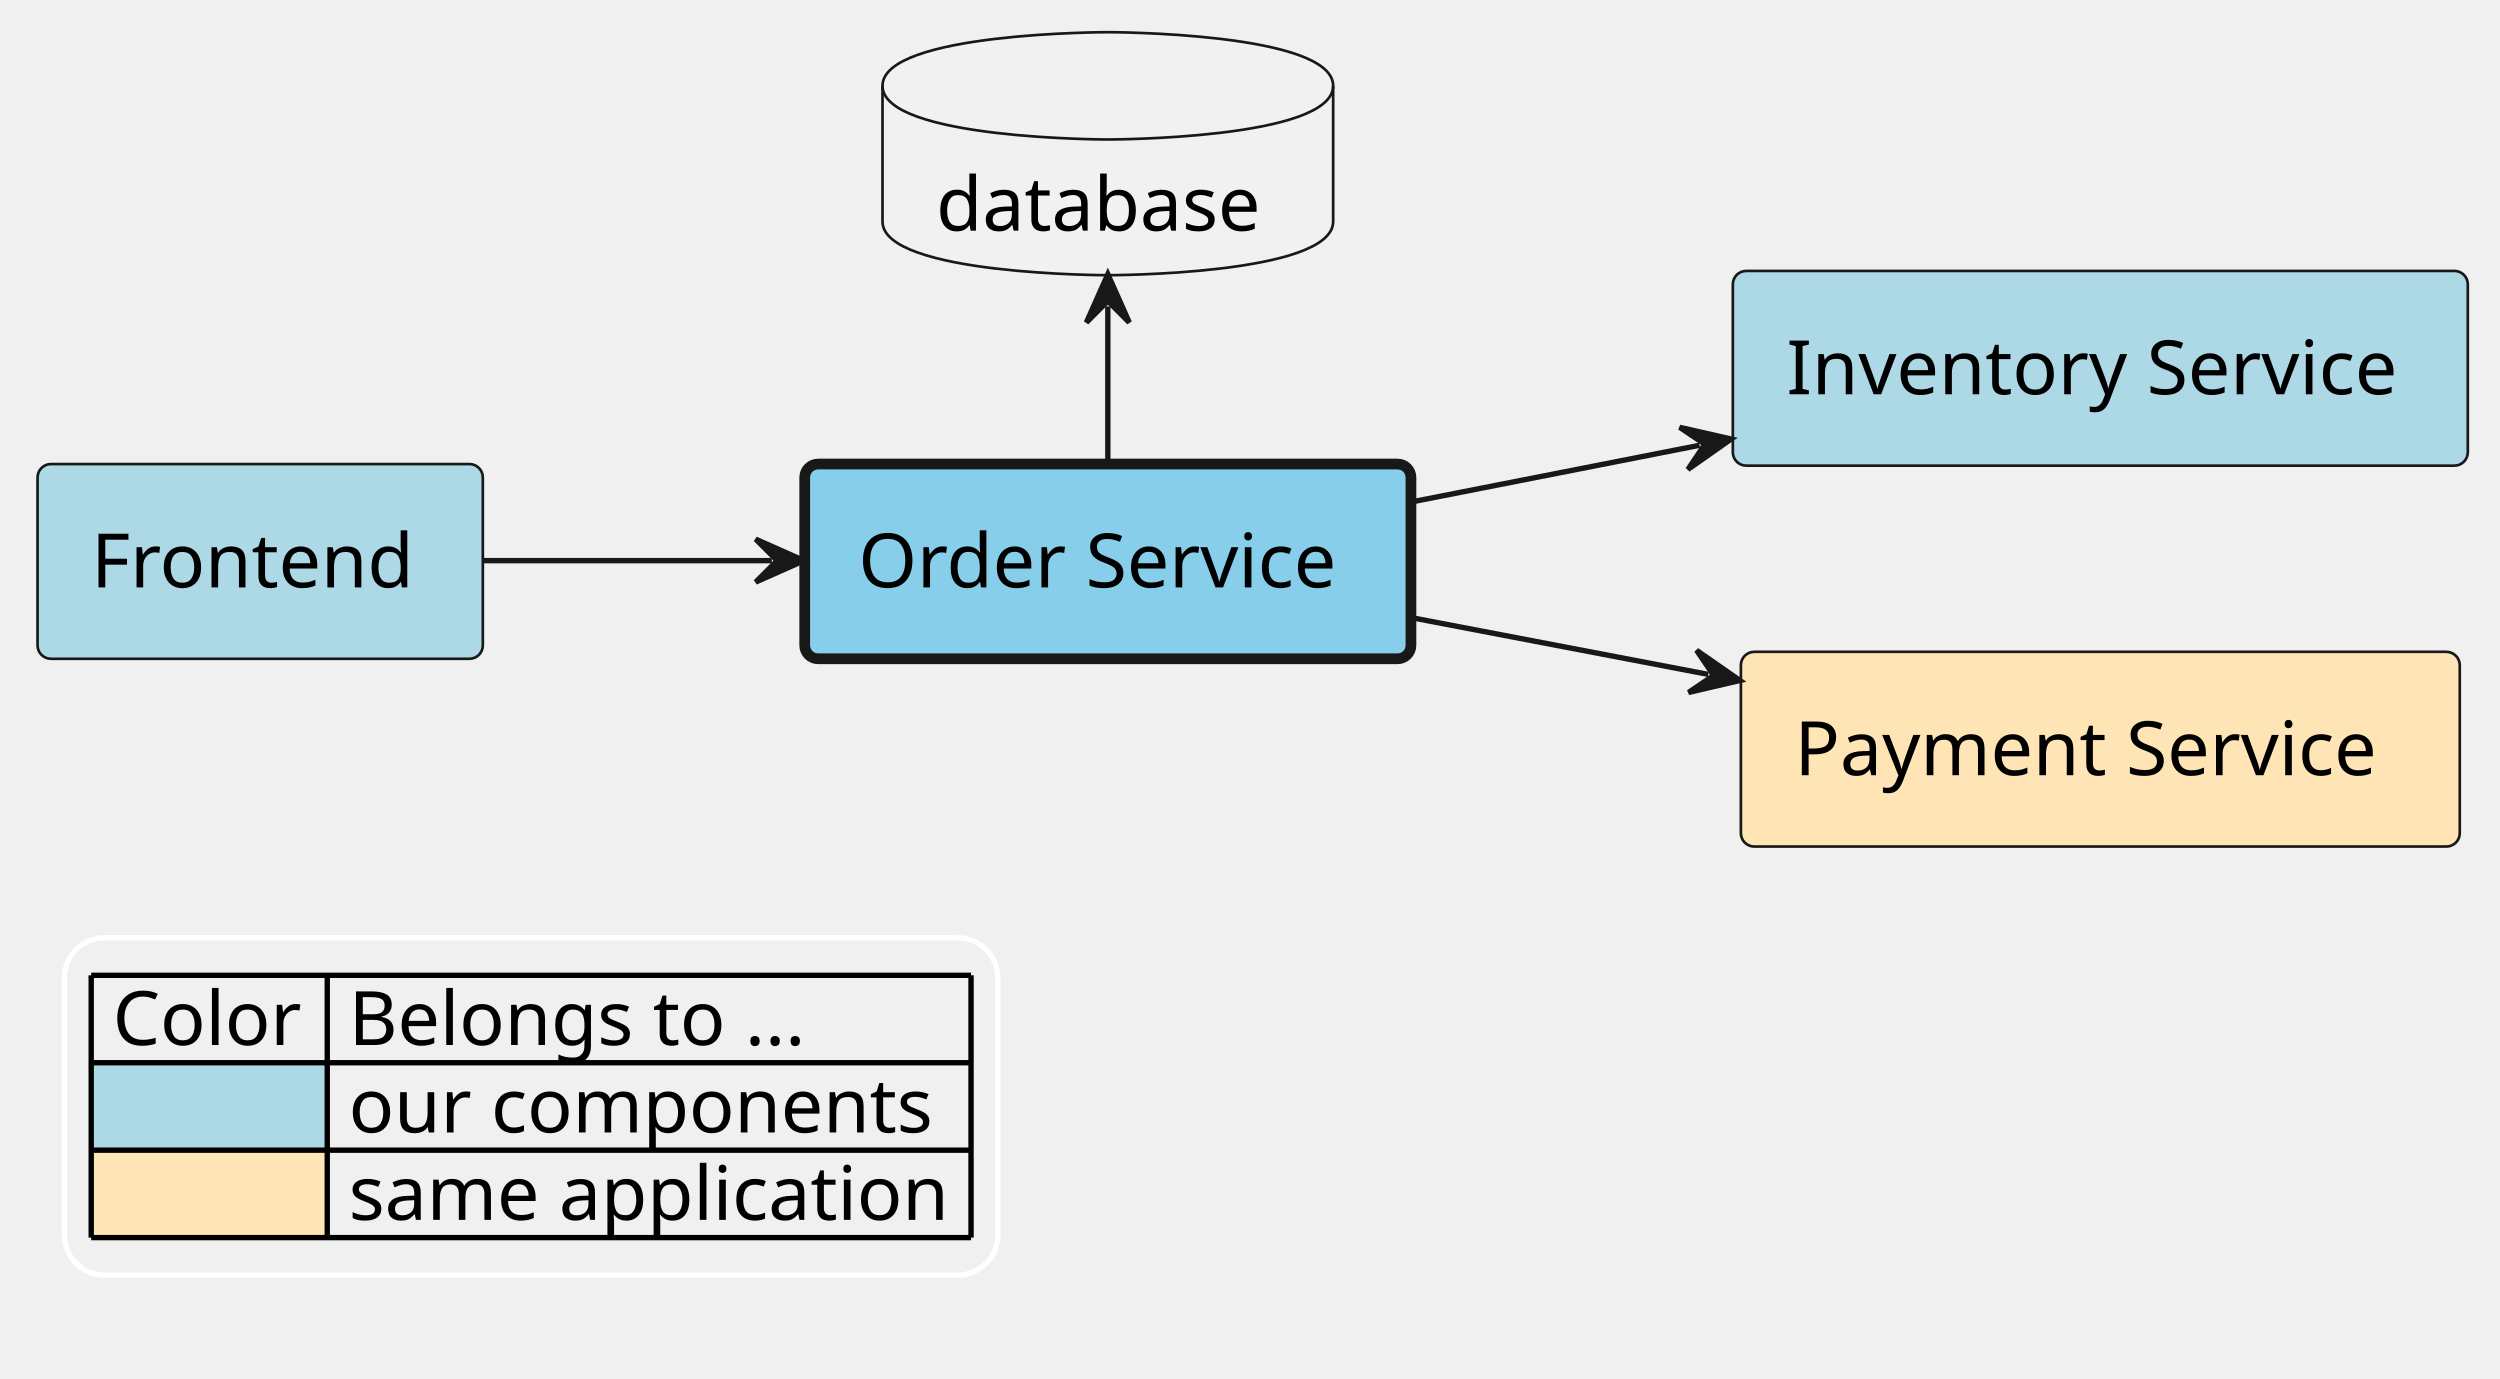
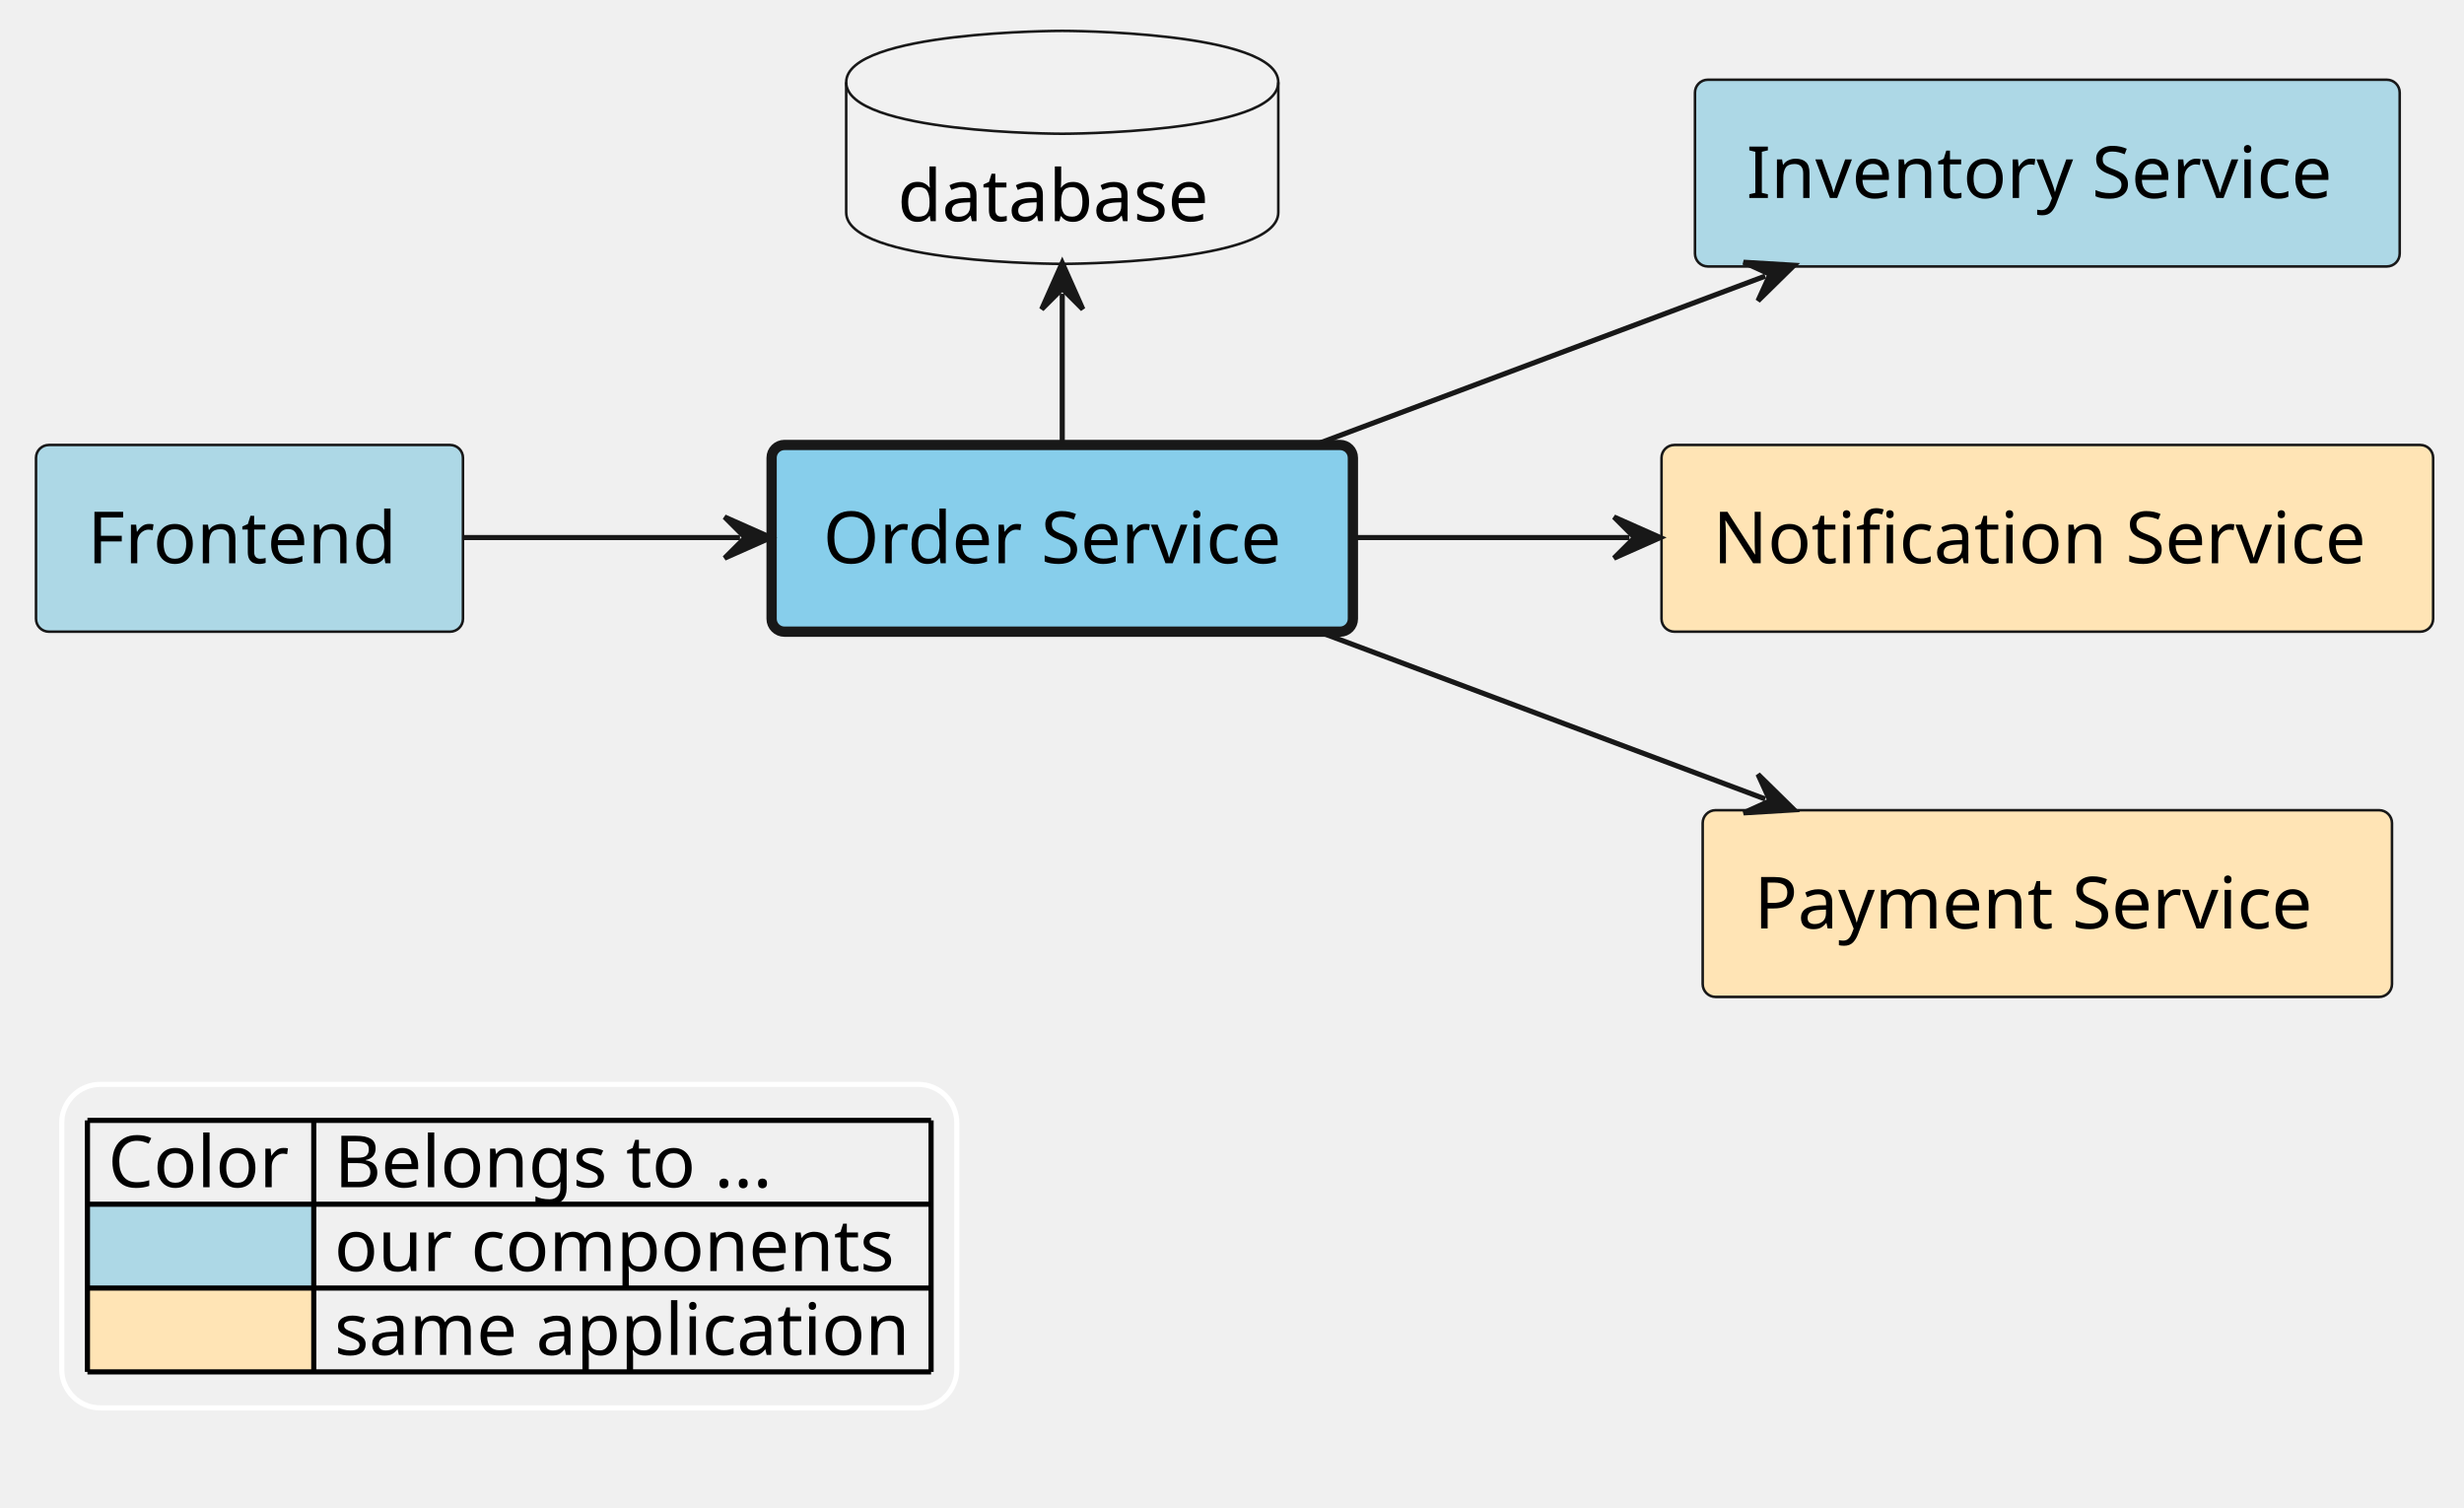
- <svg xmlns="http://www.w3.org/2000/svg" contentStyleType="text/css" height="257px" preserveAspectRatio="none" style="width:466px;height:257px;background:#FFFFFF;" version="1.1" viewBox="0 0 466 257" width="466px" zoomAndPan="magnify">
+ <svg xmlns="http://www.w3.org/2000/svg" contentStyleType="text/css" height="293px" preserveAspectRatio="none" style="width:479px;height:293px;background:#FFFFFF;" version="1.1" viewBox="0 0 479 293" width="479px" zoomAndPan="magnify">
  <defs />
  <g>
    <g id="elem_application__team__frontend">
      <rect fill="#ADD8E6" height="36.297" rx="2.5" ry="2.5" style="stroke:#181818;stroke-width:0.5;" width="83" x="7" y="86.5" />
      <text fill="#000000" font-family="sans-serif" font-size="14" lengthAdjust="spacing" textLength="63" x="17" y="109.495">Frontend</text>
    </g>
    <g id="elem_application__team__order_service">
      <rect fill="#87CEEB" height="36.297" rx="2.5" ry="2.5" style="stroke:#181818;stroke-width:2.0;" width="113" x="150" y="86.5" />
      <text fill="#000000" font-family="sans-serif" font-size="14" lengthAdjust="spacing" textLength="93" x="160" y="109.495">Order Service</text>
    </g>
    <g id="elem_application__team__order_database">
      <path d="M164.5,16 C164.5,6 206.5,6 206.5,6 C206.5,6 248.5,6 248.5,16 L248.5,41.297 C248.5,51.297 206.5,51.297 206.5,51.297 C206.5,51.297 164.5,51.297 164.5,41.297 L164.5,16 " fill="#F1F1F1" style="stroke:#181818;stroke-width:0.5;" />
      <path d="M164.5,16 C164.5,26 206.5,26 206.5,26 C206.5,26 248.5,26 248.5,16 " fill="none" style="stroke:#181818;stroke-width:0.5;" />
      <text fill="#000000" font-family="sans-serif" font-size="14" lengthAdjust="spacing" textLength="64" x="174.5" y="42.995">database</text>
    </g>
    <g id="elem_application__team__inventory_service">
-       <rect fill="#ADD8E6" height="36.297" rx="2.5" ry="2.5" style="stroke:#181818;stroke-width:0.5;" width="137" x="323" y="50.5" />
-       <text fill="#000000" font-family="sans-serif" font-size="14" lengthAdjust="spacing" textLength="117" x="333" y="73.495">Inventory Service</text>
+       <rect fill="#ADD8E6" height="36.297" rx="2.5" ry="2.5" style="stroke:#181818;stroke-width:0.5;" width="137" x="329.5" y="15.5" />
+       <text fill="#000000" font-family="sans-serif" font-size="14" lengthAdjust="spacing" textLength="117" x="339.5" y="38.495">Inventory Service</text>
+     </g>
+     <g id="elem_application__notification_service">
+       <rect fill="#FFE4B5" height="36.297" rx="2.5" ry="2.5" style="stroke:#181818;stroke-width:0.5;" width="150" x="323" y="86.5" />
+       <text fill="#000000" font-family="sans-serif" font-size="14" lengthAdjust="spacing" textLength="130" x="333" y="109.495">Notification Service</text>
    </g>
    <g id="elem_application__payment_service">
-       <rect fill="#FFE4B5" height="36.297" rx="2.5" ry="2.5" style="stroke:#181818;stroke-width:0.5;" width="134" x="324.5" y="121.5" />
-       <text fill="#000000" font-family="sans-serif" font-size="14" lengthAdjust="spacing" textLength="114" x="334.5" y="144.495">Payment Service</text>
+       <rect fill="#FFE4B5" height="36.297" rx="2.5" ry="2.5" style="stroke:#181818;stroke-width:0.5;" width="134" x="331" y="157.5" />
+       <text fill="#000000" font-family="sans-serif" font-size="14" lengthAdjust="spacing" textLength="114" x="341" y="180.495">Payment Service</text>
    </g>
    <g id="link_application__team__frontend_application__team__order_service">
      <path d="M90.08,104.5 C108.32,104.5 124.13,104.5 143.86,104.5 " fill="none" id="application__team__frontend-to-application__team__order_service" style="stroke:#181818;stroke-width:1.0;" />
      <polygon fill="#181818" points="149.86,104.5,140.86,100.5,144.86,104.5,140.86,108.5,149.86,104.5" style="stroke:#181818;stroke-width:1.0;" />
    </g>
    <g id="link_application__team__order_database_application__team__order_service">
      <path d="M206.5,57.11 C206.5,68.87 206.5,74.63 206.5,86.39 " fill="none" id="application__team__order_database-backto-application__team__order_service" style="stroke:#181818;stroke-width:1.0;" />
      <polygon fill="#181818" points="206.5,51.11,202.5,60.11,206.5,56.11,210.5,60.11,206.5,51.11" style="stroke:#181818;stroke-width:1.0;" />
    </g>
+     <g id="link_application__team__order_service_application__notification_service">
+       <path d="M263.08,104.5 C281.75,104.5 296.89,104.5 316.76,104.5 " fill="none" id="application__team__order_service-to-application__notification_service" style="stroke:#181818;stroke-width:1.0;" />
+       <polygon fill="#181818" points="322.76,104.5,313.76,100.5,317.76,104.5,313.76,108.5,322.76,104.5" style="stroke:#181818;stroke-width:1.0;" />
+     </g>
    <g id="link_application__team__order_service_application__team__inventory_service">
-       <path d="M263.4,93.5 C282.11,89.82 297.283,86.838 316.803,82.998 " fill="none" id="application__team__order_service-to-application__team__inventory_service" style="stroke:#181818;stroke-width:1.0;" />
-       <polygon fill="#181818" points="322.69,81.84,313.087,79.652,317.784,82.805,314.631,87.502,322.69,81.84" style="stroke:#181818;stroke-width:1.0;" />
+       <path d="M255.81,86.4 C284.32,75.72 314.661,64.344 343.161,53.674 " fill="none" id="application__team__order_service-to-application__team__inventory_service" style="stroke:#181818;stroke-width:1.0;" />
+       <polygon fill="#181818" points="348.78,51.57,338.949,50.98,344.097,53.323,341.754,58.472,348.78,51.57" style="stroke:#181818;stroke-width:1.0;" />
    </g>
    <g id="link_application__team__order_service_application__payment_service">
-       <path d="M263.4,115.19 C282.64,118.87 298.467,121.893 318.437,125.713 " fill="none" id="application__team__order_service-to-application__payment_service" style="stroke:#181818;stroke-width:1.0;" />
-       <polygon fill="#181818" points="324.33,126.84,316.242,121.22,319.419,125.901,314.739,129.078,324.33,126.84" style="stroke:#181818;stroke-width:1.0;" />
+       <path d="M255.81,122.6 C284.32,133.28 314.661,144.656 343.161,155.326 " fill="none" id="application__team__order_service-to-application__payment_service" style="stroke:#181818;stroke-width:1.0;" />
+       <polygon fill="#181818" points="348.78,157.43,341.754,150.528,344.097,155.677,338.949,158.02,348.78,157.43" style="stroke:#181818;stroke-width:1.0;" />
    </g>
-     <rect fill="none" height="62.891" id="_legend" rx="7.5" ry="7.5" style="stroke:#FFFFFF;stroke-width:1.0;" width="174" x="12" y="174.797" />
-     <text fill="#000000" font-family="sans-serif" font-size="14" lengthAdjust="spacing" textLength="36" x="21" y="194.792">Color</text>
-     <text fill="#000000" font-family="sans-serif" font-size="14" lengthAdjust="spacing" textLength="91" x="65" y="194.792">Belongs to ...</text>
-     <rect fill="#ADD8E6" height="16.297" style="stroke:none;stroke-width:1.0;" width="44" x="17" y="198.094" />
-     <text fill="#000000" font-family="sans-serif" font-size="14" lengthAdjust="spacing" textLength="4" x="17" y="211.089"> </text>
-     <text fill="#000000" font-family="sans-serif" font-size="14" lengthAdjust="spacing" textLength="115" x="65" y="211.089">our components</text>
-     <rect fill="#FFE4B5" height="16.297" style="stroke:none;stroke-width:1.0;" width="44" x="17" y="214.391" />
-     <text fill="#000000" font-family="sans-serif" font-size="14" lengthAdjust="spacing" textLength="4" x="17" y="227.386"> </text>
-     <text fill="#000000" font-family="sans-serif" font-size="14" lengthAdjust="spacing" textLength="116" x="65" y="227.386">same application</text>
-     <line style="stroke:#000000;stroke-width:1.0;" x1="17" x2="181" y1="181.797" y2="181.797" />
-     <line style="stroke:#000000;stroke-width:1.0;" x1="17" x2="181" y1="198.094" y2="198.094" />
-     <line style="stroke:#000000;stroke-width:1.0;" x1="17" x2="181" y1="214.391" y2="214.391" />
-     <line style="stroke:#000000;stroke-width:1.0;" x1="17" x2="181" y1="230.688" y2="230.688" />
-     <line style="stroke:#000000;stroke-width:1.0;" x1="17" x2="17" y1="181.797" y2="230.688" />
-     <line style="stroke:#000000;stroke-width:1.0;" x1="61" x2="61" y1="181.797" y2="230.688" />
-     <line style="stroke:#000000;stroke-width:1.0;" x1="181" x2="181" y1="181.797" y2="230.688" />
+     <rect fill="none" height="62.891" id="_legend" rx="7.5" ry="7.5" style="stroke:#FFFFFF;stroke-width:1.0;" width="174" x="12" y="210.797" />
+     <text fill="#000000" font-family="sans-serif" font-size="14" lengthAdjust="spacing" textLength="36" x="21" y="230.792">Color</text>
+     <text fill="#000000" font-family="sans-serif" font-size="14" lengthAdjust="spacing" textLength="91" x="65" y="230.792">Belongs to ...</text>
+     <rect fill="#ADD8E6" height="16.297" style="stroke:none;stroke-width:1.0;" width="44" x="17" y="234.094" />
+     <text fill="#000000" font-family="sans-serif" font-size="14" lengthAdjust="spacing" textLength="4" x="17" y="247.089"> </text>
+     <text fill="#000000" font-family="sans-serif" font-size="14" lengthAdjust="spacing" textLength="115" x="65" y="247.089">our components</text>
+     <rect fill="#FFE4B5" height="16.297" style="stroke:none;stroke-width:1.0;" width="44" x="17" y="250.391" />
+     <text fill="#000000" font-family="sans-serif" font-size="14" lengthAdjust="spacing" textLength="4" x="17" y="263.386"> </text>
+     <text fill="#000000" font-family="sans-serif" font-size="14" lengthAdjust="spacing" textLength="116" x="65" y="263.386">same application</text>
+     <line style="stroke:#000000;stroke-width:1.0;" x1="17" x2="181" y1="217.797" y2="217.797" />
+     <line style="stroke:#000000;stroke-width:1.0;" x1="17" x2="181" y1="234.094" y2="234.094" />
+     <line style="stroke:#000000;stroke-width:1.0;" x1="17" x2="181" y1="250.391" y2="250.391" />
+     <line style="stroke:#000000;stroke-width:1.0;" x1="17" x2="181" y1="266.688" y2="266.688" />
+     <line style="stroke:#000000;stroke-width:1.0;" x1="17" x2="17" y1="217.797" y2="266.688" />
+     <line style="stroke:#000000;stroke-width:1.0;" x1="61" x2="61" y1="217.797" y2="266.688" />
+     <line style="stroke:#000000;stroke-width:1.0;" x1="181" x2="181" y1="217.797" y2="266.688" />
  </g>
</svg>
